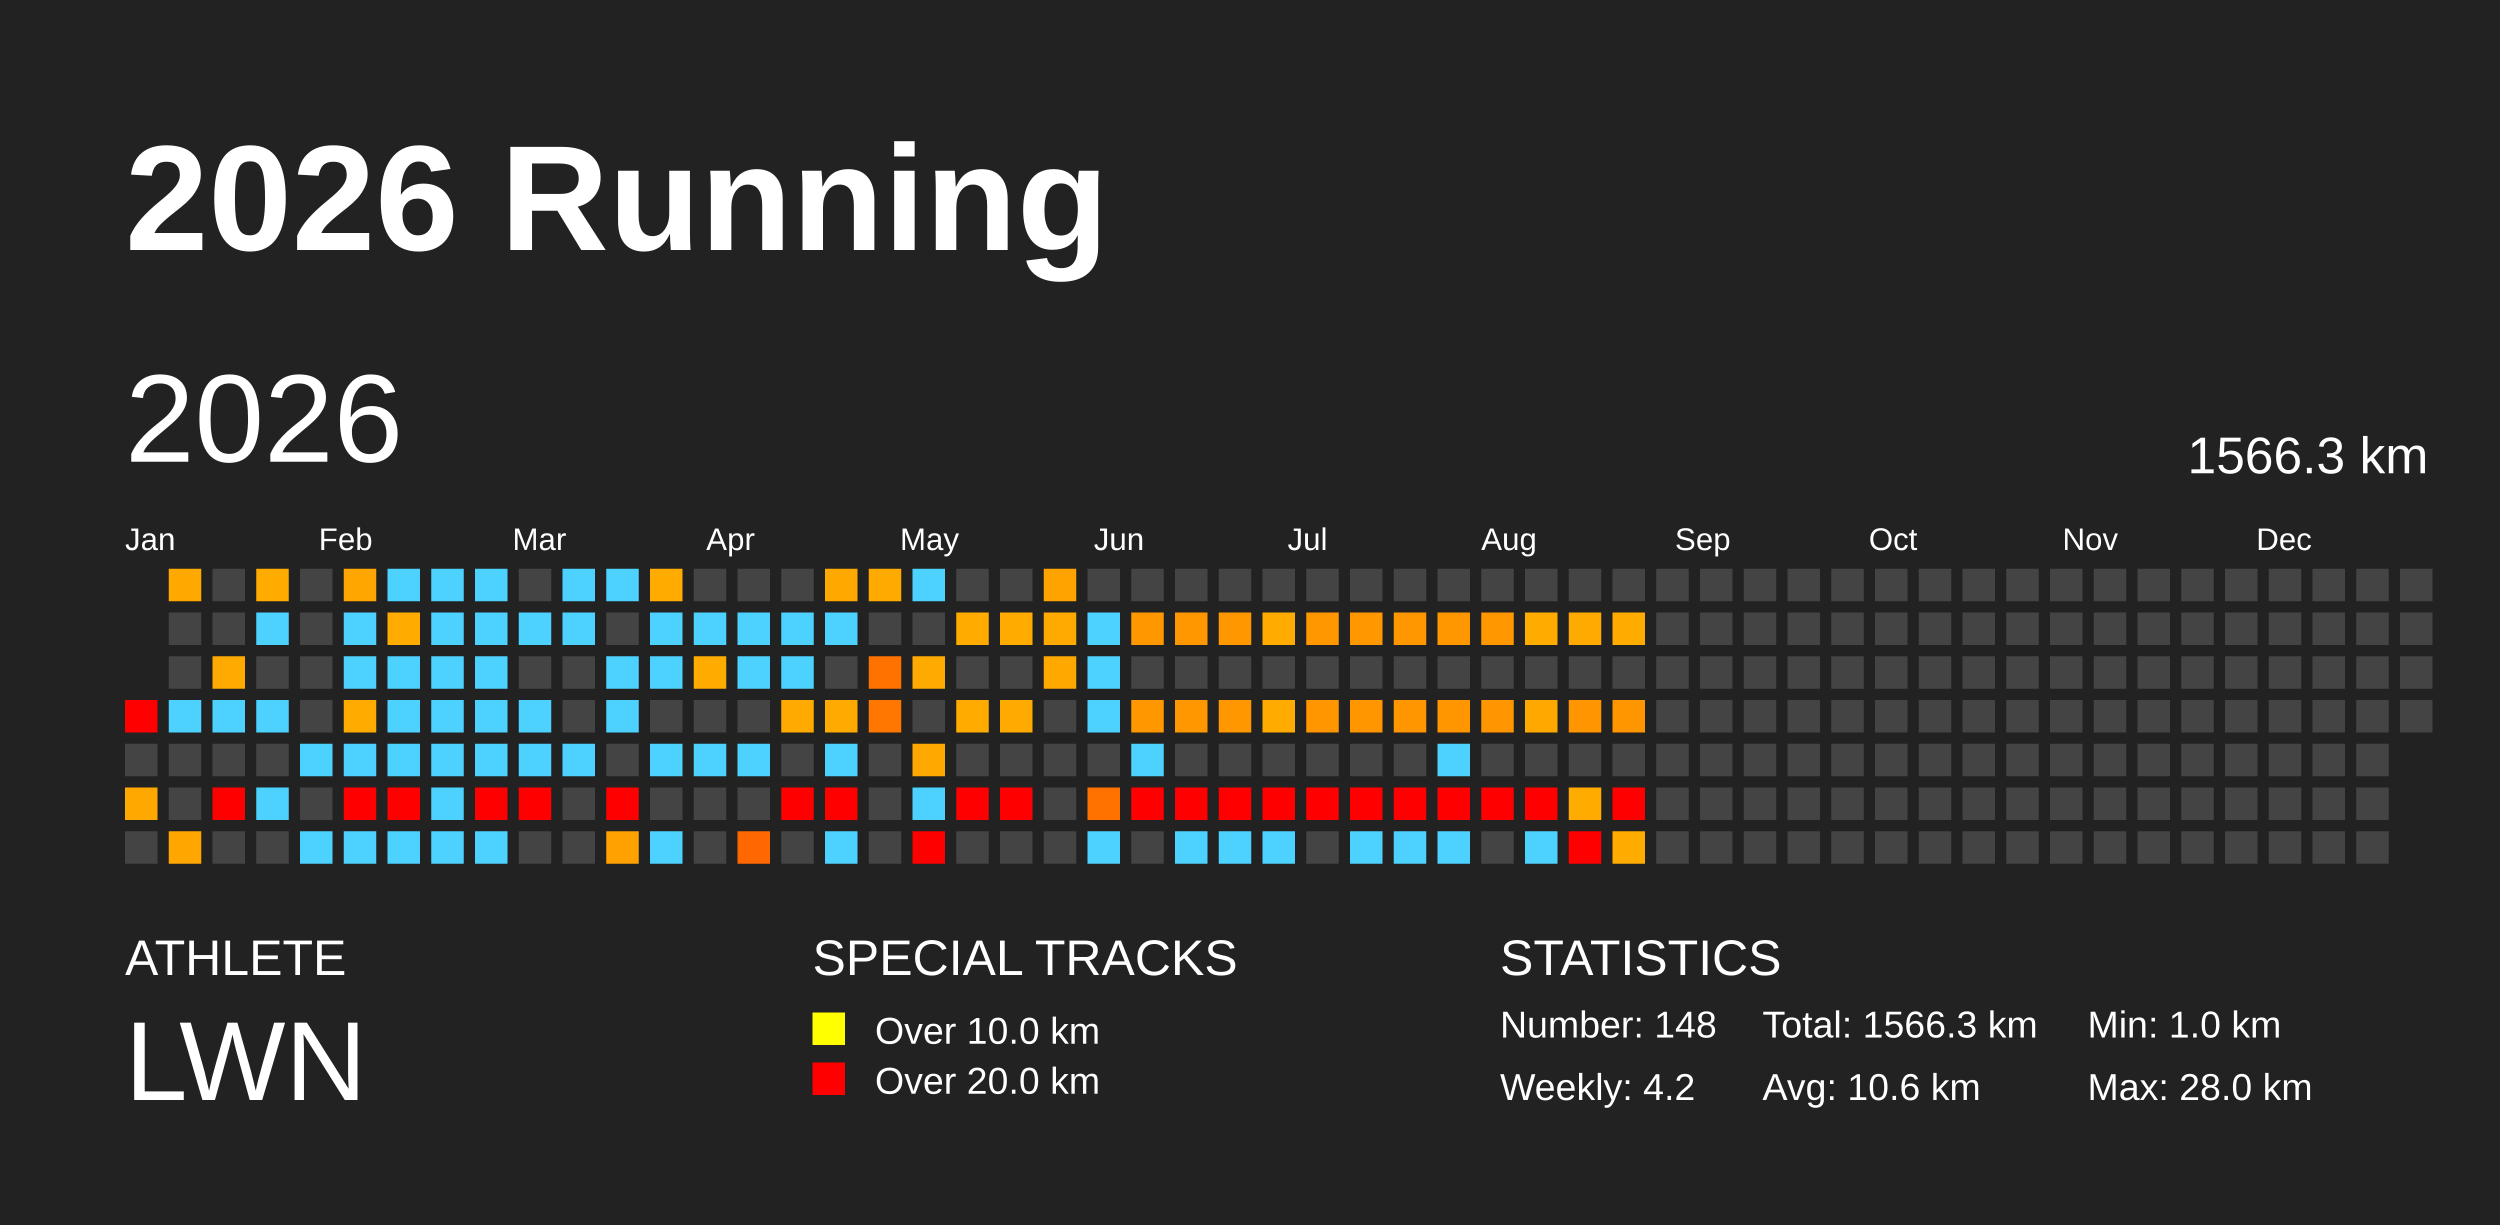
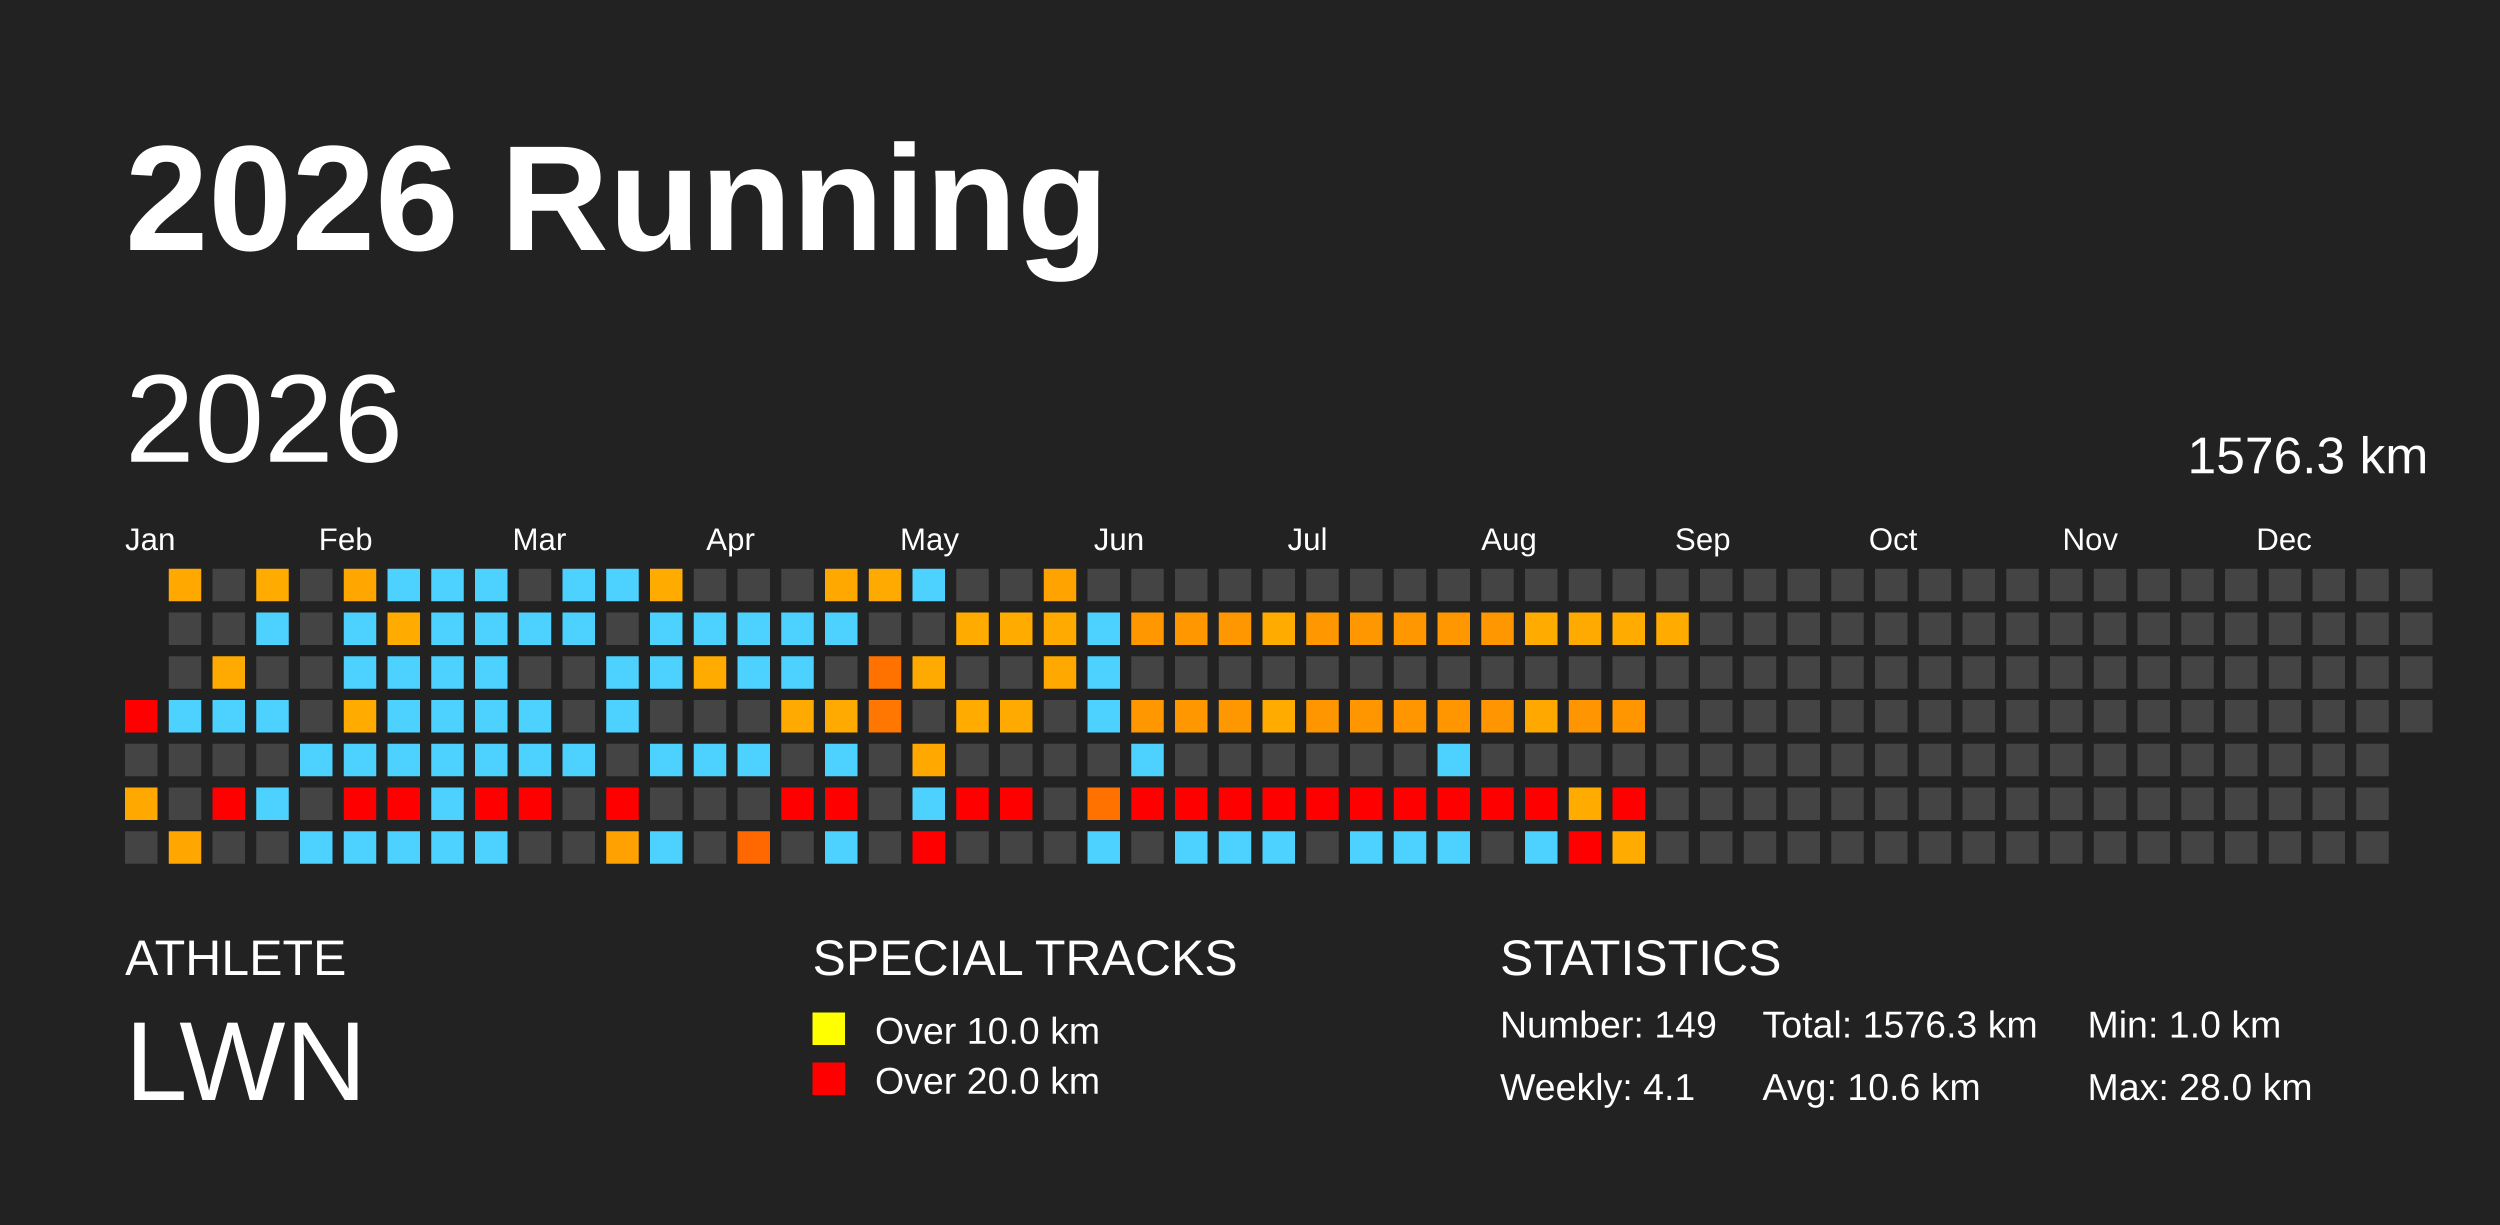
<svg xmlns="http://www.w3.org/2000/svg" baseProfile="full" height="98mm" version="1.1" viewBox="0,0,200,98" width="200mm">
  <defs />
  <rect fill="#222222" height="98" width="200" x="0" y="0" />
  <text fill="#FFFFFF" style="font-size:12px; font-family:Arial; font-weight:bold;" x="10" y="20">2026 Running</text>
  <text fill="#FFFFFF" style="font-size:4px; font-family:Arial" x="10" y="78">ATHLETE</text>
  <text fill="#FFFFFF" style="font-size:9px; font-family:Arial" x="10" y="88">LWN</text>
  <text fill="#FFFFFF" style="font-size:4px; font-family:Arial" x="65" y="78">SPECIAL TRACKS</text>
  <rect fill="yellow" height="2.6" width="2.6" x="65" y="81" />
  <text fill="#FFFFFF" style="font-size:3px; font-family:Arial" x="70" y="83.5">Over 10.0 km</text>
  <rect fill="red" height="2.6" width="2.6" x="65" y="85" />
  <text fill="#FFFFFF" style="font-size:3px; font-family:Arial" x="70" y="87.5">Over 20.0 km</text>
  <text fill="#FFFFFF" style="font-size:4px; font-family:Arial" x="120" y="78">STATISTICS</text>
-   <text fill="#FFFFFF" style="font-size:3px; font-family:Arial" x="120" y="83">Number: 148</text>
-   <text fill="#FFFFFF" style="font-size:3px; font-family:Arial" x="120" y="88">Weekly: 4.2</text>
-   <text fill="#FFFFFF" style="font-size:3px; font-family:Arial" x="141" y="83">Total: 1566.3 km</text>
+   <text fill="#FFFFFF" style="font-size:3px; font-family:Arial" x="120" y="83">Number: 149</text>
+   <text fill="#FFFFFF" style="font-size:3px; font-family:Arial" x="120" y="88">Weekly: 4.1</text>
+   <text fill="#FFFFFF" style="font-size:3px; font-family:Arial" x="141" y="83">Total: 1576.3 km</text>
  <text fill="#FFFFFF" style="font-size:3px; font-family:Arial" x="141" y="88">Avg: 10.6 km</text>
  <text fill="#FFFFFF" style="font-size:3px; font-family:Arial" x="167" y="83">Min: 1.0 km</text>
  <text fill="#FFFFFF" style="font-size:3px; font-family:Arial" x="167" y="88">Max: 28.0 km</text>
  <text dominant-baseline="hanging" fill="#FFFFFF" style="font-size:10.0px; font-family:Arial;" x="10" y="30">2026</text>
-   <text dominant-baseline="hanging" fill="#FFFFFF" style="font-size:4.125px; font-family:Arial;" x="175" y="35">1566.3 km</text>
+   <text dominant-baseline="hanging" fill="#FFFFFF" style="font-size:4.125px; font-family:Arial;" x="175" y="35">1576.3 km</text>
  <text fill="#FFFFFF" style="font-size:2.5px; font-family:Arial" x="10.0" y="44">Jan</text>
  <text fill="#FFFFFF" style="font-size:2.5px; font-family:Arial" x="25.5" y="44">Feb</text>
  <text fill="#FFFFFF" style="font-size:2.5px; font-family:Arial" x="41.0" y="44">Mar</text>
  <text fill="#FFFFFF" style="font-size:2.5px; font-family:Arial" x="56.5" y="44">Apr</text>
  <text fill="#FFFFFF" style="font-size:2.5px; font-family:Arial" x="72.0" y="44">May</text>
  <text fill="#FFFFFF" style="font-size:2.5px; font-family:Arial" x="87.5" y="44">Jun</text>
  <text fill="#FFFFFF" style="font-size:2.5px; font-family:Arial" x="103.0" y="44">Jul</text>
  <text fill="#FFFFFF" style="font-size:2.5px; font-family:Arial" x="118.5" y="44">Aug</text>
  <text fill="#FFFFFF" style="font-size:2.5px; font-family:Arial" x="134.0" y="44">Sep</text>
  <text fill="#FFFFFF" style="font-size:2.5px; font-family:Arial" x="149.5" y="44">Oct</text>
  <text fill="#FFFFFF" style="font-size:2.5px; font-family:Arial" x="165.0" y="44">Nov</text>
  <text fill="#FFFFFF" style="font-size:2.5px; font-family:Arial" x="180.5" y="44">Dec</text>
  <rect fill="red" height="2.6" width="2.6" x="10.0" y="56.0" />
  <rect fill="#444444" height="2.6" width="2.6" x="10.0" y="59.5" />
  <rect fill="#ffa800" height="2.6" width="2.6" x="10.0" y="63.0" />
  <rect fill="#444444" height="2.6" width="2.6" x="10.0" y="66.5" />
  <rect fill="#ffa800" height="2.6" width="2.6" x="13.5" y="45.5" />
  <rect fill="#444444" height="2.6" width="2.6" x="13.5" y="49.0" />
  <rect fill="#444444" height="2.6" width="2.6" x="13.5" y="52.5" />
  <rect fill="#4dd2ff" height="2.6" width="2.6" x="13.5" y="56.0" />
  <rect fill="#444444" height="2.6" width="2.6" x="13.5" y="59.5" />
  <rect fill="#444444" height="2.6" width="2.6" x="13.5" y="63.0" />
  <rect fill="#ffa600" height="2.6" width="2.6" x="13.5" y="66.5" />
  <rect fill="#444444" height="2.6" width="2.6" x="17.0" y="45.5" />
  <rect fill="#444444" height="2.6" width="2.6" x="17.0" y="49.0" />
  <rect fill="#ffaa00" height="2.6" width="2.6" x="17.0" y="52.5" />
  <rect fill="#4dd2ff" height="2.6" width="2.6" x="17.0" y="56.0" />
  <rect fill="#444444" height="2.6" width="2.6" x="17.0" y="59.5" />
  <rect fill="red" height="2.6" width="2.6" x="17.0" y="63.0" />
  <rect fill="#444444" height="2.6" width="2.6" x="17.0" y="66.5" />
  <rect fill="#ffab00" height="2.6" width="2.6" x="20.5" y="45.5" />
  <rect fill="#4dd2ff" height="2.6" width="2.6" x="20.5" y="49.0" />
  <rect fill="#444444" height="2.6" width="2.6" x="20.5" y="52.5" />
  <rect fill="#4dd2ff" height="2.6" width="2.6" x="20.5" y="56.0" />
  <rect fill="#444444" height="2.6" width="2.6" x="20.5" y="59.5" />
  <rect fill="#4dd2ff" height="2.6" width="2.6" x="20.5" y="63.0" />
  <rect fill="#444444" height="2.6" width="2.6" x="20.5" y="66.5" />
  <rect fill="#444444" height="2.6" width="2.6" x="24.0" y="45.5" />
  <rect fill="#444444" height="2.6" width="2.6" x="24.0" y="49.0" />
  <rect fill="#444444" height="2.6" width="2.6" x="24.0" y="52.5" />
  <rect fill="#444444" height="2.6" width="2.6" x="24.0" y="56.0" />
  <rect fill="#4dd2ff" height="2.6" width="2.6" x="24.0" y="59.5" />
  <rect fill="#444444" height="2.6" width="2.6" x="24.0" y="63.0" />
  <rect fill="#4dd2ff" height="2.6" width="2.6" x="24.0" y="66.5" />
  <rect fill="#ffa600" height="2.6" width="2.6" x="27.5" y="45.5" />
  <rect fill="#4dd2ff" height="2.6" width="2.6" x="27.5" y="49.0" />
  <rect fill="#4dd2ff" height="2.6" width="2.6" x="27.5" y="52.5" />
  <rect fill="#ffab00" height="2.6" width="2.6" x="27.5" y="56.0" />
  <rect fill="#4dd2ff" height="2.6" width="2.6" x="27.5" y="59.5" />
  <rect fill="red" height="2.6" width="2.6" x="27.5" y="63.0" />
  <rect fill="#4dd2ff" height="2.6" width="2.6" x="27.5" y="66.5" />
  <rect fill="#4dd2ff" height="2.6" width="2.6" x="31.0" y="45.5" />
  <rect fill="#ffab00" height="2.6" width="2.6" x="31.0" y="49.0" />
  <rect fill="#4dd2ff" height="2.6" width="2.6" x="31.0" y="52.5" />
  <rect fill="#4dd2ff" height="2.6" width="2.6" x="31.0" y="56.0" />
  <rect fill="#4dd2ff" height="2.6" width="2.6" x="31.0" y="59.5" />
  <rect fill="red" height="2.6" width="2.6" x="31.0" y="63.0" />
  <rect fill="#4dd2ff" height="2.6" width="2.6" x="31.0" y="66.5" />
  <rect fill="#4dd2ff" height="2.6" width="2.6" x="34.5" y="45.5" />
  <rect fill="#4dd2ff" height="2.6" width="2.6" x="34.5" y="49.0" />
  <rect fill="#4dd2ff" height="2.6" width="2.6" x="34.5" y="52.5" />
  <rect fill="#4dd2ff" height="2.6" width="2.6" x="34.5" y="56.0" />
  <rect fill="#4dd2ff" height="2.6" width="2.6" x="34.5" y="59.5" />
  <rect fill="#4dd2ff" height="2.6" width="2.6" x="34.5" y="63.0" />
  <rect fill="#4dd2ff" height="2.6" width="2.6" x="34.5" y="66.5" />
  <rect fill="#4dd2ff" height="2.6" width="2.6" x="38.0" y="45.5" />
  <rect fill="#4dd2ff" height="2.6" width="2.6" x="38.0" y="49.0" />
  <rect fill="#4dd2ff" height="2.6" width="2.6" x="38.0" y="52.5" />
  <rect fill="#4dd2ff" height="2.6" width="2.6" x="38.0" y="56.0" />
  <rect fill="#4dd2ff" height="2.6" width="2.6" x="38.0" y="59.5" />
  <rect fill="red" height="2.6" width="2.6" x="38.0" y="63.0" />
  <rect fill="#4dd2ff" height="2.6" width="2.6" x="38.0" y="66.5" />
  <rect fill="#444444" height="2.6" width="2.6" x="41.5" y="45.5" />
  <rect fill="#4dd2ff" height="2.6" width="2.6" x="41.5" y="49.0" />
  <rect fill="#444444" height="2.6" width="2.6" x="41.5" y="52.5" />
  <rect fill="#4dd2ff" height="2.6" width="2.6" x="41.5" y="56.0" />
  <rect fill="#4dd2ff" height="2.6" width="2.6" x="41.5" y="59.5" />
  <rect fill="red" height="2.6" width="2.6" x="41.5" y="63.0" />
  <rect fill="#444444" height="2.6" width="2.6" x="41.5" y="66.5" />
  <rect fill="#4dd2ff" height="2.6" width="2.6" x="45.0" y="45.5" />
  <rect fill="#4dd2ff" height="2.6" width="2.6" x="45.0" y="49.0" />
  <rect fill="#444444" height="2.6" width="2.6" x="45.0" y="52.5" />
  <rect fill="#444444" height="2.6" width="2.6" x="45.0" y="56.0" />
  <rect fill="#4dd2ff" height="2.6" width="2.6" x="45.0" y="59.5" />
  <rect fill="#444444" height="2.6" width="2.6" x="45.0" y="63.0" />
  <rect fill="#444444" height="2.6" width="2.6" x="45.0" y="66.5" />
  <rect fill="#4dd2ff" height="2.6" width="2.6" x="48.5" y="45.5" />
  <rect fill="#444444" height="2.6" width="2.6" x="48.5" y="49.0" />
  <rect fill="#4dd2ff" height="2.6" width="2.6" x="48.5" y="52.5" />
  <rect fill="#4dd2ff" height="2.6" width="2.6" x="48.5" y="56.0" />
  <rect fill="#444444" height="2.6" width="2.6" x="48.5" y="59.5" />
  <rect fill="red" height="2.6" width="2.6" x="48.5" y="63.0" />
  <rect fill="#ffa100" height="2.6" width="2.6" x="48.5" y="66.5" />
  <rect fill="#ffab00" height="2.6" width="2.6" x="52.0" y="45.5" />
  <rect fill="#4dd2ff" height="2.6" width="2.6" x="52.0" y="49.0" />
  <rect fill="#4dd2ff" height="2.6" width="2.6" x="52.0" y="52.5" />
  <rect fill="#444444" height="2.6" width="2.6" x="52.0" y="56.0" />
  <rect fill="#4dd2ff" height="2.6" width="2.6" x="52.0" y="59.5" />
  <rect fill="#444444" height="2.6" width="2.6" x="52.0" y="63.0" />
  <rect fill="#4dd2ff" height="2.6" width="2.6" x="52.0" y="66.5" />
  <rect fill="#444444" height="2.6" width="2.6" x="55.5" y="45.5" />
  <rect fill="#4dd2ff" height="2.6" width="2.6" x="55.5" y="49.0" />
  <rect fill="#ffab00" height="2.6" width="2.6" x="55.5" y="52.5" />
  <rect fill="#444444" height="2.6" width="2.6" x="55.5" y="56.0" />
  <rect fill="#4dd2ff" height="2.6" width="2.6" x="55.5" y="59.5" />
  <rect fill="#444444" height="2.6" width="2.6" x="55.5" y="63.0" />
  <rect fill="#444444" height="2.6" width="2.6" x="55.5" y="66.5" />
  <rect fill="#444444" height="2.6" width="2.6" x="59.0" y="45.5" />
  <rect fill="#4dd2ff" height="2.6" width="2.6" x="59.0" y="49.0" />
  <rect fill="#4dd2ff" height="2.6" width="2.6" x="59.0" y="52.5" />
  <rect fill="#444444" height="2.6" width="2.6" x="59.0" y="56.0" />
  <rect fill="#4dd2ff" height="2.6" width="2.6" x="59.0" y="59.5" />
  <rect fill="#444444" height="2.6" width="2.6" x="59.0" y="63.0" />
  <rect fill="#ff6800" height="2.6" width="2.6" x="59.0" y="66.5" />
  <rect fill="#444444" height="2.6" width="2.6" x="62.5" y="45.5" />
  <rect fill="#4dd2ff" height="2.6" width="2.6" x="62.5" y="49.0" />
  <rect fill="#4dd2ff" height="2.6" width="2.6" x="62.5" y="52.5" />
  <rect fill="#ffaa00" height="2.6" width="2.6" x="62.5" y="56.0" />
  <rect fill="#444444" height="2.6" width="2.6" x="62.5" y="59.5" />
  <rect fill="red" height="2.6" width="2.6" x="62.5" y="63.0" />
  <rect fill="#444444" height="2.6" width="2.6" x="62.5" y="66.5" />
  <rect fill="#ffa800" height="2.6" width="2.6" x="66.0" y="45.5" />
  <rect fill="#4dd2ff" height="2.6" width="2.6" x="66.0" y="49.0" />
  <rect fill="#444444" height="2.6" width="2.6" x="66.0" y="52.5" />
  <rect fill="#ffaa00" height="2.6" width="2.6" x="66.0" y="56.0" />
  <rect fill="#4dd2ff" height="2.6" width="2.6" x="66.0" y="59.5" />
  <rect fill="red" height="2.6" width="2.6" x="66.0" y="63.0" />
  <rect fill="#4dd2ff" height="2.6" width="2.6" x="66.0" y="66.5" />
  <rect fill="#ffaa00" height="2.6" width="2.6" x="69.5" y="45.5" />
  <rect fill="#444444" height="2.6" width="2.6" x="69.5" y="49.0" />
  <rect fill="#ff7200" height="2.6" width="2.6" x="69.5" y="52.5" />
  <rect fill="#ff7700" height="2.6" width="2.6" x="69.5" y="56.0" />
  <rect fill="#444444" height="2.6" width="2.6" x="69.5" y="59.5" />
  <rect fill="#444444" height="2.6" width="2.6" x="69.5" y="63.0" />
  <rect fill="#444444" height="2.6" width="2.6" x="69.5" y="66.5" />
  <rect fill="#4dd2ff" height="2.6" width="2.6" x="73.0" y="45.5" />
  <rect fill="#444444" height="2.6" width="2.6" x="73.0" y="49.0" />
  <rect fill="#ffaa00" height="2.6" width="2.6" x="73.0" y="52.5" />
  <rect fill="#444444" height="2.6" width="2.6" x="73.0" y="56.0" />
  <rect fill="#ffa800" height="2.6" width="2.6" x="73.0" y="59.5" />
  <rect fill="#4dd2ff" height="2.6" width="2.6" x="73.0" y="63.0" />
  <rect fill="red" height="2.6" width="2.6" x="73.0" y="66.5" />
  <rect fill="#444444" height="2.6" width="2.6" x="76.5" y="45.5" />
  <rect fill="#ffab00" height="2.6" width="2.6" x="76.5" y="49.0" />
  <rect fill="#444444" height="2.6" width="2.6" x="76.5" y="52.5" />
  <rect fill="#ffab00" height="2.6" width="2.6" x="76.5" y="56.0" />
  <rect fill="#444444" height="2.6" width="2.6" x="76.5" y="59.5" />
  <rect fill="red" height="2.6" width="2.6" x="76.5" y="63.0" />
  <rect fill="#444444" height="2.6" width="2.6" x="76.5" y="66.5" />
  <rect fill="#444444" height="2.6" width="2.6" x="80.0" y="45.5" />
  <rect fill="#ffab00" height="2.6" width="2.6" x="80.0" y="49.0" />
  <rect fill="#444444" height="2.6" width="2.6" x="80.0" y="52.5" />
  <rect fill="#ffaa00" height="2.6" width="2.6" x="80.0" y="56.0" />
  <rect fill="#444444" height="2.6" width="2.6" x="80.0" y="59.5" />
  <rect fill="red" height="2.6" width="2.6" x="80.0" y="63.0" />
  <rect fill="#444444" height="2.6" width="2.6" x="80.0" y="66.5" />
  <rect fill="#ffa300" height="2.6" width="2.6" x="83.5" y="45.5" />
  <rect fill="#ffaa00" height="2.6" width="2.6" x="83.5" y="49.0" />
  <rect fill="#ffa800" height="2.6" width="2.6" x="83.5" y="52.5" />
  <rect fill="#444444" height="2.6" width="2.6" x="83.5" y="56.0" />
  <rect fill="#444444" height="2.6" width="2.6" x="83.5" y="59.5" />
  <rect fill="#444444" height="2.6" width="2.6" x="83.5" y="63.0" />
  <rect fill="#444444" height="2.6" width="2.6" x="83.5" y="66.5" />
  <rect fill="#444444" height="2.6" width="2.6" x="87.0" y="45.5" />
  <rect fill="#4dd2ff" height="2.6" width="2.6" x="87.0" y="49.0" />
  <rect fill="#4dd2ff" height="2.6" width="2.6" x="87.0" y="52.5" />
  <rect fill="#4dd2ff" height="2.6" width="2.6" x="87.0" y="56.0" />
  <rect fill="#444444" height="2.6" width="2.6" x="87.0" y="59.5" />
  <rect fill="#ff7200" height="2.6" width="2.6" x="87.0" y="63.0" />
  <rect fill="#4dd2ff" height="2.6" width="2.6" x="87.0" y="66.5" />
  <rect fill="#444444" height="2.6" width="2.6" x="90.5" y="45.5" />
  <rect fill="#ff9700" height="2.6" width="2.6" x="90.5" y="49.0" />
  <rect fill="#444444" height="2.6" width="2.6" x="90.5" y="52.5" />
  <rect fill="#ff9800" height="2.6" width="2.6" x="90.5" y="56.0" />
  <rect fill="#4dd2ff" height="2.6" width="2.6" x="90.5" y="59.5" />
  <rect fill="red" height="2.6" width="2.6" x="90.5" y="63.0" />
  <rect fill="#444444" height="2.6" width="2.6" x="90.5" y="66.5" />
  <rect fill="#444444" height="2.6" width="2.6" x="94.0" y="45.5" />
  <rect fill="#ff9800" height="2.6" width="2.6" x="94.0" y="49.0" />
  <rect fill="#444444" height="2.6" width="2.6" x="94.0" y="52.5" />
  <rect fill="#ff9700" height="2.6" width="2.6" x="94.0" y="56.0" />
  <rect fill="#444444" height="2.6" width="2.6" x="94.0" y="59.5" />
  <rect fill="red" height="2.6" width="2.6" x="94.0" y="63.0" />
  <rect fill="#4dd2ff" height="2.6" width="2.6" x="94.0" y="66.5" />
  <rect fill="#444444" height="2.6" width="2.6" x="97.5" y="45.5" />
  <rect fill="#ff9800" height="2.6" width="2.6" x="97.5" y="49.0" />
  <rect fill="#444444" height="2.6" width="2.6" x="97.5" y="52.5" />
  <rect fill="#ff9800" height="2.6" width="2.6" x="97.5" y="56.0" />
  <rect fill="#444444" height="2.6" width="2.6" x="97.5" y="59.5" />
  <rect fill="red" height="2.6" width="2.6" x="97.5" y="63.0" />
  <rect fill="#4dd2ff" height="2.6" width="2.6" x="97.5" y="66.5" />
  <rect fill="#444444" height="2.6" width="2.6" x="101.0" y="45.5" />
  <rect fill="#ffab00" height="2.6" width="2.6" x="101.0" y="49.0" />
  <rect fill="#444444" height="2.6" width="2.6" x="101.0" y="52.5" />
  <rect fill="#ffab00" height="2.6" width="2.6" x="101.0" y="56.0" />
  <rect fill="#444444" height="2.6" width="2.6" x="101.0" y="59.5" />
  <rect fill="red" height="2.6" width="2.6" x="101.0" y="63.0" />
  <rect fill="#4dd2ff" height="2.6" width="2.6" x="101.0" y="66.5" />
  <rect fill="#444444" height="2.6" width="2.6" x="104.5" y="45.5" />
  <rect fill="#ff9700" height="2.6" width="2.6" x="104.5" y="49.0" />
  <rect fill="#444444" height="2.6" width="2.6" x="104.5" y="52.5" />
  <rect fill="#ff9600" height="2.6" width="2.6" x="104.5" y="56.0" />
  <rect fill="#444444" height="2.6" width="2.6" x="104.5" y="59.5" />
  <rect fill="red" height="2.6" width="2.6" x="104.5" y="63.0" />
  <rect fill="#444444" height="2.6" width="2.6" x="104.5" y="66.5" />
  <rect fill="#444444" height="2.6" width="2.6" x="108.0" y="45.5" />
  <rect fill="#ff9800" height="2.6" width="2.6" x="108.0" y="49.0" />
  <rect fill="#444444" height="2.6" width="2.6" x="108.0" y="52.5" />
  <rect fill="#ff9600" height="2.6" width="2.6" x="108.0" y="56.0" />
  <rect fill="#444444" height="2.6" width="2.6" x="108.0" y="59.5" />
  <rect fill="red" height="2.6" width="2.6" x="108.0" y="63.0" />
  <rect fill="#4dd2ff" height="2.6" width="2.6" x="108.0" y="66.5" />
  <rect fill="#444444" height="2.6" width="2.6" x="111.5" y="45.5" />
  <rect fill="#ff9800" height="2.6" width="2.6" x="111.5" y="49.0" />
  <rect fill="#444444" height="2.6" width="2.6" x="111.5" y="52.5" />
  <rect fill="#ff9600" height="2.6" width="2.6" x="111.5" y="56.0" />
  <rect fill="#444444" height="2.6" width="2.6" x="111.5" y="59.5" />
  <rect fill="red" height="2.6" width="2.6" x="111.5" y="63.0" />
  <rect fill="#4dd2ff" height="2.6" width="2.6" x="111.5" y="66.5" />
  <rect fill="#444444" height="2.6" width="2.6" x="115.0" y="45.5" />
  <rect fill="#ff9800" height="2.6" width="2.6" x="115.0" y="49.0" />
  <rect fill="#444444" height="2.6" width="2.6" x="115.0" y="52.5" />
  <rect fill="#ff9600" height="2.6" width="2.6" x="115.0" y="56.0" />
  <rect fill="#4dd2ff" height="2.6" width="2.6" x="115.0" y="59.5" />
  <rect fill="red" height="2.6" width="2.6" x="115.0" y="63.0" />
  <rect fill="#4dd2ff" height="2.6" width="2.6" x="115.0" y="66.5" />
  <rect fill="#444444" height="2.6" width="2.6" x="118.5" y="45.5" />
  <rect fill="#ff9800" height="2.6" width="2.6" x="118.5" y="49.0" />
  <rect fill="#444444" height="2.6" width="2.6" x="118.5" y="52.5" />
  <rect fill="#ff9500" height="2.6" width="2.6" x="118.5" y="56.0" />
  <rect fill="#444444" height="2.6" width="2.6" x="118.5" y="59.5" />
  <rect fill="red" height="2.6" width="2.6" x="118.5" y="63.0" />
  <rect fill="#444444" height="2.6" width="2.6" x="118.5" y="66.5" />
  <rect fill="#444444" height="2.6" width="2.6" x="122.0" y="45.5" />
  <rect fill="#ffab00" height="2.6" width="2.6" x="122.0" y="49.0" />
  <rect fill="#444444" height="2.6" width="2.6" x="122.0" y="52.5" />
  <rect fill="#ffa900" height="2.6" width="2.6" x="122.0" y="56.0" />
  <rect fill="#444444" height="2.6" width="2.6" x="122.0" y="59.5" />
  <rect fill="red" height="2.6" width="2.6" x="122.0" y="63.0" />
  <rect fill="#4dd2ff" height="2.6" width="2.6" x="122.0" y="66.5" />
  <rect fill="#444444" height="2.6" width="2.6" x="125.5" y="45.5" />
  <rect fill="#ffaa00" height="2.6" width="2.6" x="125.5" y="49.0" />
  <rect fill="#444444" height="2.6" width="2.6" x="125.5" y="52.5" />
  <rect fill="#ff9500" height="2.6" width="2.6" x="125.5" y="56.0" />
  <rect fill="#444444" height="2.6" width="2.6" x="125.5" y="59.5" />
  <rect fill="#ffab00" height="2.6" width="2.6" x="125.5" y="63.0" />
  <rect fill="red" height="2.6" width="2.6" x="125.5" y="66.5" />
  <rect fill="#444444" height="2.6" width="2.6" x="129.0" y="45.5" />
  <rect fill="#ffab00" height="2.6" width="2.6" x="129.0" y="49.0" />
  <rect fill="#444444" height="2.6" width="2.6" x="129.0" y="52.5" />
  <rect fill="#ff9600" height="2.6" width="2.6" x="129.0" y="56.0" />
  <rect fill="#444444" height="2.6" width="2.6" x="129.0" y="59.5" />
  <rect fill="red" height="2.6" width="2.6" x="129.0" y="63.0" />
  <rect fill="#ffab00" height="2.6" width="2.6" x="129.0" y="66.5" />
  <rect fill="#444444" height="2.6" width="2.6" x="132.5" y="45.5" />
-   <rect fill="#444444" height="2.6" width="2.6" x="132.5" y="49.0" />
+   <rect fill="#ffab00" height="2.6" width="2.6" x="132.5" y="49.0" />
  <rect fill="#444444" height="2.6" width="2.6" x="132.5" y="52.5" />
  <rect fill="#444444" height="2.6" width="2.6" x="132.5" y="56.0" />
  <rect fill="#444444" height="2.6" width="2.6" x="132.5" y="59.5" />
  <rect fill="#444444" height="2.6" width="2.6" x="132.5" y="63.0" />
  <rect fill="#444444" height="2.6" width="2.6" x="132.5" y="66.5" />
  <rect fill="#444444" height="2.6" width="2.6" x="136.0" y="45.5" />
  <rect fill="#444444" height="2.6" width="2.6" x="136.0" y="49.0" />
  <rect fill="#444444" height="2.6" width="2.6" x="136.0" y="52.5" />
  <rect fill="#444444" height="2.6" width="2.6" x="136.0" y="56.0" />
  <rect fill="#444444" height="2.6" width="2.6" x="136.0" y="59.5" />
  <rect fill="#444444" height="2.6" width="2.6" x="136.0" y="63.0" />
  <rect fill="#444444" height="2.6" width="2.6" x="136.0" y="66.5" />
  <rect fill="#444444" height="2.6" width="2.6" x="139.5" y="45.5" />
  <rect fill="#444444" height="2.6" width="2.6" x="139.5" y="49.0" />
  <rect fill="#444444" height="2.6" width="2.6" x="139.5" y="52.5" />
  <rect fill="#444444" height="2.6" width="2.6" x="139.5" y="56.0" />
  <rect fill="#444444" height="2.6" width="2.6" x="139.5" y="59.5" />
  <rect fill="#444444" height="2.6" width="2.6" x="139.5" y="63.0" />
  <rect fill="#444444" height="2.6" width="2.6" x="139.5" y="66.5" />
  <rect fill="#444444" height="2.6" width="2.6" x="143.0" y="45.5" />
  <rect fill="#444444" height="2.6" width="2.6" x="143.0" y="49.0" />
  <rect fill="#444444" height="2.6" width="2.6" x="143.0" y="52.5" />
  <rect fill="#444444" height="2.6" width="2.6" x="143.0" y="56.0" />
  <rect fill="#444444" height="2.6" width="2.6" x="143.0" y="59.5" />
  <rect fill="#444444" height="2.6" width="2.6" x="143.0" y="63.0" />
  <rect fill="#444444" height="2.6" width="2.6" x="143.0" y="66.5" />
  <rect fill="#444444" height="2.6" width="2.6" x="146.5" y="45.5" />
  <rect fill="#444444" height="2.6" width="2.6" x="146.5" y="49.0" />
  <rect fill="#444444" height="2.6" width="2.6" x="146.5" y="52.5" />
  <rect fill="#444444" height="2.6" width="2.6" x="146.5" y="56.0" />
  <rect fill="#444444" height="2.6" width="2.6" x="146.5" y="59.5" />
  <rect fill="#444444" height="2.6" width="2.6" x="146.5" y="63.0" />
  <rect fill="#444444" height="2.6" width="2.6" x="146.5" y="66.5" />
  <rect fill="#444444" height="2.6" width="2.6" x="150.0" y="45.5" />
  <rect fill="#444444" height="2.6" width="2.6" x="150.0" y="49.0" />
  <rect fill="#444444" height="2.6" width="2.6" x="150.0" y="52.5" />
  <rect fill="#444444" height="2.6" width="2.6" x="150.0" y="56.0" />
  <rect fill="#444444" height="2.6" width="2.6" x="150.0" y="59.5" />
  <rect fill="#444444" height="2.6" width="2.6" x="150.0" y="63.0" />
  <rect fill="#444444" height="2.6" width="2.6" x="150.0" y="66.5" />
  <rect fill="#444444" height="2.6" width="2.6" x="153.5" y="45.5" />
  <rect fill="#444444" height="2.6" width="2.6" x="153.5" y="49.0" />
  <rect fill="#444444" height="2.6" width="2.6" x="153.5" y="52.5" />
  <rect fill="#444444" height="2.6" width="2.6" x="153.5" y="56.0" />
  <rect fill="#444444" height="2.6" width="2.6" x="153.5" y="59.5" />
  <rect fill="#444444" height="2.6" width="2.6" x="153.5" y="63.0" />
  <rect fill="#444444" height="2.6" width="2.6" x="153.5" y="66.5" />
  <rect fill="#444444" height="2.6" width="2.6" x="157.0" y="45.5" />
  <rect fill="#444444" height="2.6" width="2.6" x="157.0" y="49.0" />
  <rect fill="#444444" height="2.6" width="2.6" x="157.0" y="52.5" />
  <rect fill="#444444" height="2.6" width="2.6" x="157.0" y="56.0" />
  <rect fill="#444444" height="2.6" width="2.6" x="157.0" y="59.5" />
  <rect fill="#444444" height="2.6" width="2.6" x="157.0" y="63.0" />
  <rect fill="#444444" height="2.6" width="2.6" x="157.0" y="66.5" />
  <rect fill="#444444" height="2.6" width="2.6" x="160.5" y="45.5" />
  <rect fill="#444444" height="2.6" width="2.6" x="160.5" y="49.0" />
  <rect fill="#444444" height="2.6" width="2.6" x="160.5" y="52.5" />
  <rect fill="#444444" height="2.6" width="2.6" x="160.5" y="56.0" />
  <rect fill="#444444" height="2.6" width="2.6" x="160.5" y="59.5" />
  <rect fill="#444444" height="2.6" width="2.6" x="160.5" y="63.0" />
  <rect fill="#444444" height="2.6" width="2.6" x="160.5" y="66.5" />
  <rect fill="#444444" height="2.6" width="2.6" x="164.0" y="45.5" />
  <rect fill="#444444" height="2.6" width="2.6" x="164.0" y="49.0" />
  <rect fill="#444444" height="2.6" width="2.6" x="164.0" y="52.5" />
  <rect fill="#444444" height="2.6" width="2.6" x="164.0" y="56.0" />
  <rect fill="#444444" height="2.6" width="2.6" x="164.0" y="59.5" />
  <rect fill="#444444" height="2.6" width="2.6" x="164.0" y="63.0" />
  <rect fill="#444444" height="2.6" width="2.6" x="164.0" y="66.5" />
  <rect fill="#444444" height="2.6" width="2.6" x="167.5" y="45.5" />
  <rect fill="#444444" height="2.6" width="2.6" x="167.5" y="49.0" />
  <rect fill="#444444" height="2.6" width="2.6" x="167.5" y="52.5" />
  <rect fill="#444444" height="2.6" width="2.6" x="167.5" y="56.0" />
  <rect fill="#444444" height="2.6" width="2.6" x="167.5" y="59.5" />
  <rect fill="#444444" height="2.6" width="2.6" x="167.5" y="63.0" />
  <rect fill="#444444" height="2.6" width="2.6" x="167.5" y="66.5" />
  <rect fill="#444444" height="2.6" width="2.6" x="171.0" y="45.5" />
  <rect fill="#444444" height="2.6" width="2.6" x="171.0" y="49.0" />
  <rect fill="#444444" height="2.6" width="2.6" x="171.0" y="52.5" />
  <rect fill="#444444" height="2.6" width="2.6" x="171.0" y="56.0" />
  <rect fill="#444444" height="2.6" width="2.6" x="171.0" y="59.5" />
  <rect fill="#444444" height="2.6" width="2.6" x="171.0" y="63.0" />
  <rect fill="#444444" height="2.6" width="2.6" x="171.0" y="66.5" />
  <rect fill="#444444" height="2.6" width="2.6" x="174.5" y="45.5" />
  <rect fill="#444444" height="2.6" width="2.6" x="174.5" y="49.0" />
  <rect fill="#444444" height="2.6" width="2.6" x="174.5" y="52.5" />
  <rect fill="#444444" height="2.6" width="2.6" x="174.5" y="56.0" />
  <rect fill="#444444" height="2.6" width="2.6" x="174.5" y="59.5" />
  <rect fill="#444444" height="2.6" width="2.6" x="174.5" y="63.0" />
  <rect fill="#444444" height="2.6" width="2.6" x="174.5" y="66.5" />
  <rect fill="#444444" height="2.6" width="2.6" x="178.0" y="45.5" />
  <rect fill="#444444" height="2.6" width="2.6" x="178.0" y="49.0" />
  <rect fill="#444444" height="2.6" width="2.6" x="178.0" y="52.5" />
  <rect fill="#444444" height="2.6" width="2.6" x="178.0" y="56.0" />
  <rect fill="#444444" height="2.6" width="2.6" x="178.0" y="59.5" />
  <rect fill="#444444" height="2.6" width="2.6" x="178.0" y="63.0" />
  <rect fill="#444444" height="2.6" width="2.6" x="178.0" y="66.5" />
  <rect fill="#444444" height="2.6" width="2.6" x="181.5" y="45.5" />
  <rect fill="#444444" height="2.6" width="2.6" x="181.5" y="49.0" />
  <rect fill="#444444" height="2.6" width="2.6" x="181.5" y="52.5" />
  <rect fill="#444444" height="2.6" width="2.6" x="181.5" y="56.0" />
  <rect fill="#444444" height="2.6" width="2.6" x="181.5" y="59.5" />
  <rect fill="#444444" height="2.6" width="2.6" x="181.5" y="63.0" />
  <rect fill="#444444" height="2.6" width="2.6" x="181.5" y="66.5" />
  <rect fill="#444444" height="2.6" width="2.6" x="185.0" y="45.5" />
  <rect fill="#444444" height="2.6" width="2.6" x="185.0" y="49.0" />
  <rect fill="#444444" height="2.6" width="2.6" x="185.0" y="52.5" />
  <rect fill="#444444" height="2.6" width="2.6" x="185.0" y="56.0" />
  <rect fill="#444444" height="2.6" width="2.6" x="185.0" y="59.5" />
  <rect fill="#444444" height="2.6" width="2.6" x="185.0" y="63.0" />
  <rect fill="#444444" height="2.6" width="2.6" x="185.0" y="66.5" />
  <rect fill="#444444" height="2.6" width="2.6" x="188.5" y="45.5" />
  <rect fill="#444444" height="2.6" width="2.6" x="188.5" y="49.0" />
  <rect fill="#444444" height="2.6" width="2.6" x="188.5" y="52.5" />
  <rect fill="#444444" height="2.6" width="2.6" x="188.5" y="56.0" />
  <rect fill="#444444" height="2.6" width="2.6" x="188.5" y="59.5" />
  <rect fill="#444444" height="2.6" width="2.6" x="188.5" y="63.0" />
  <rect fill="#444444" height="2.6" width="2.6" x="188.5" y="66.5" />
  <rect fill="#444444" height="2.6" width="2.6" x="192.0" y="45.5" />
  <rect fill="#444444" height="2.6" width="2.6" x="192.0" y="49.0" />
  <rect fill="#444444" height="2.6" width="2.6" x="192.0" y="52.5" />
  <rect fill="#444444" height="2.6" width="2.6" x="192.0" y="56.0" />
</svg>
